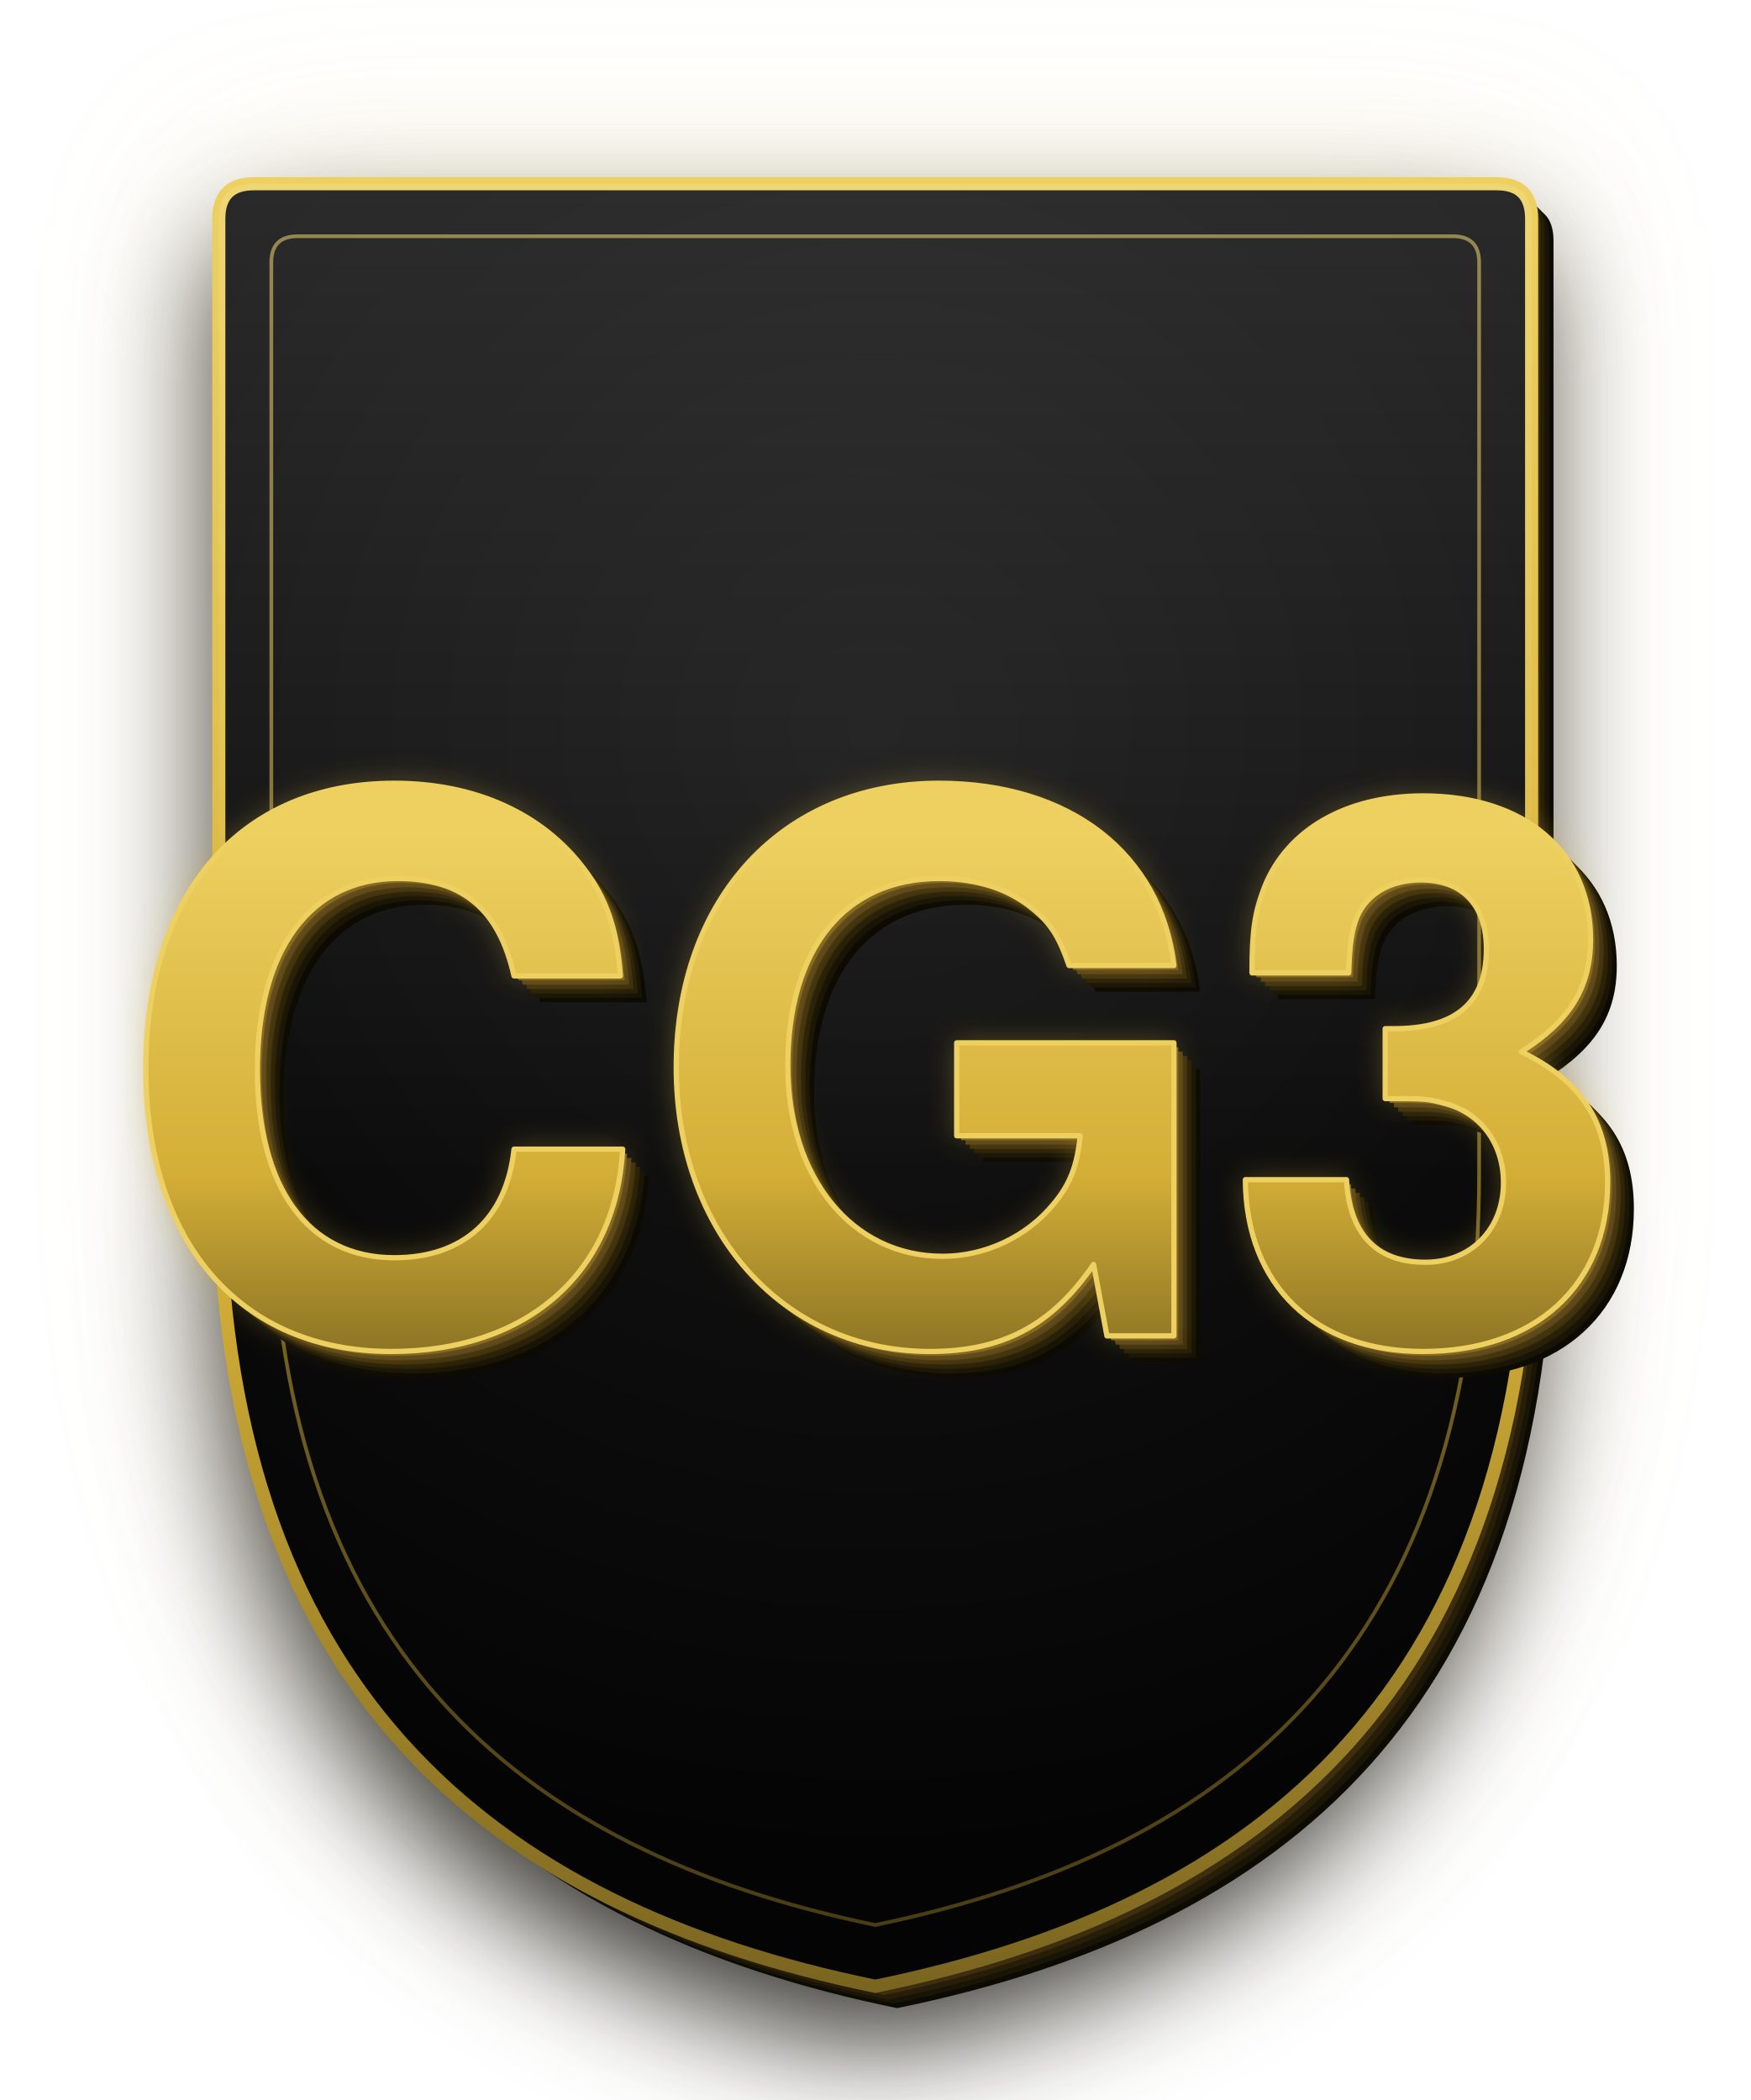
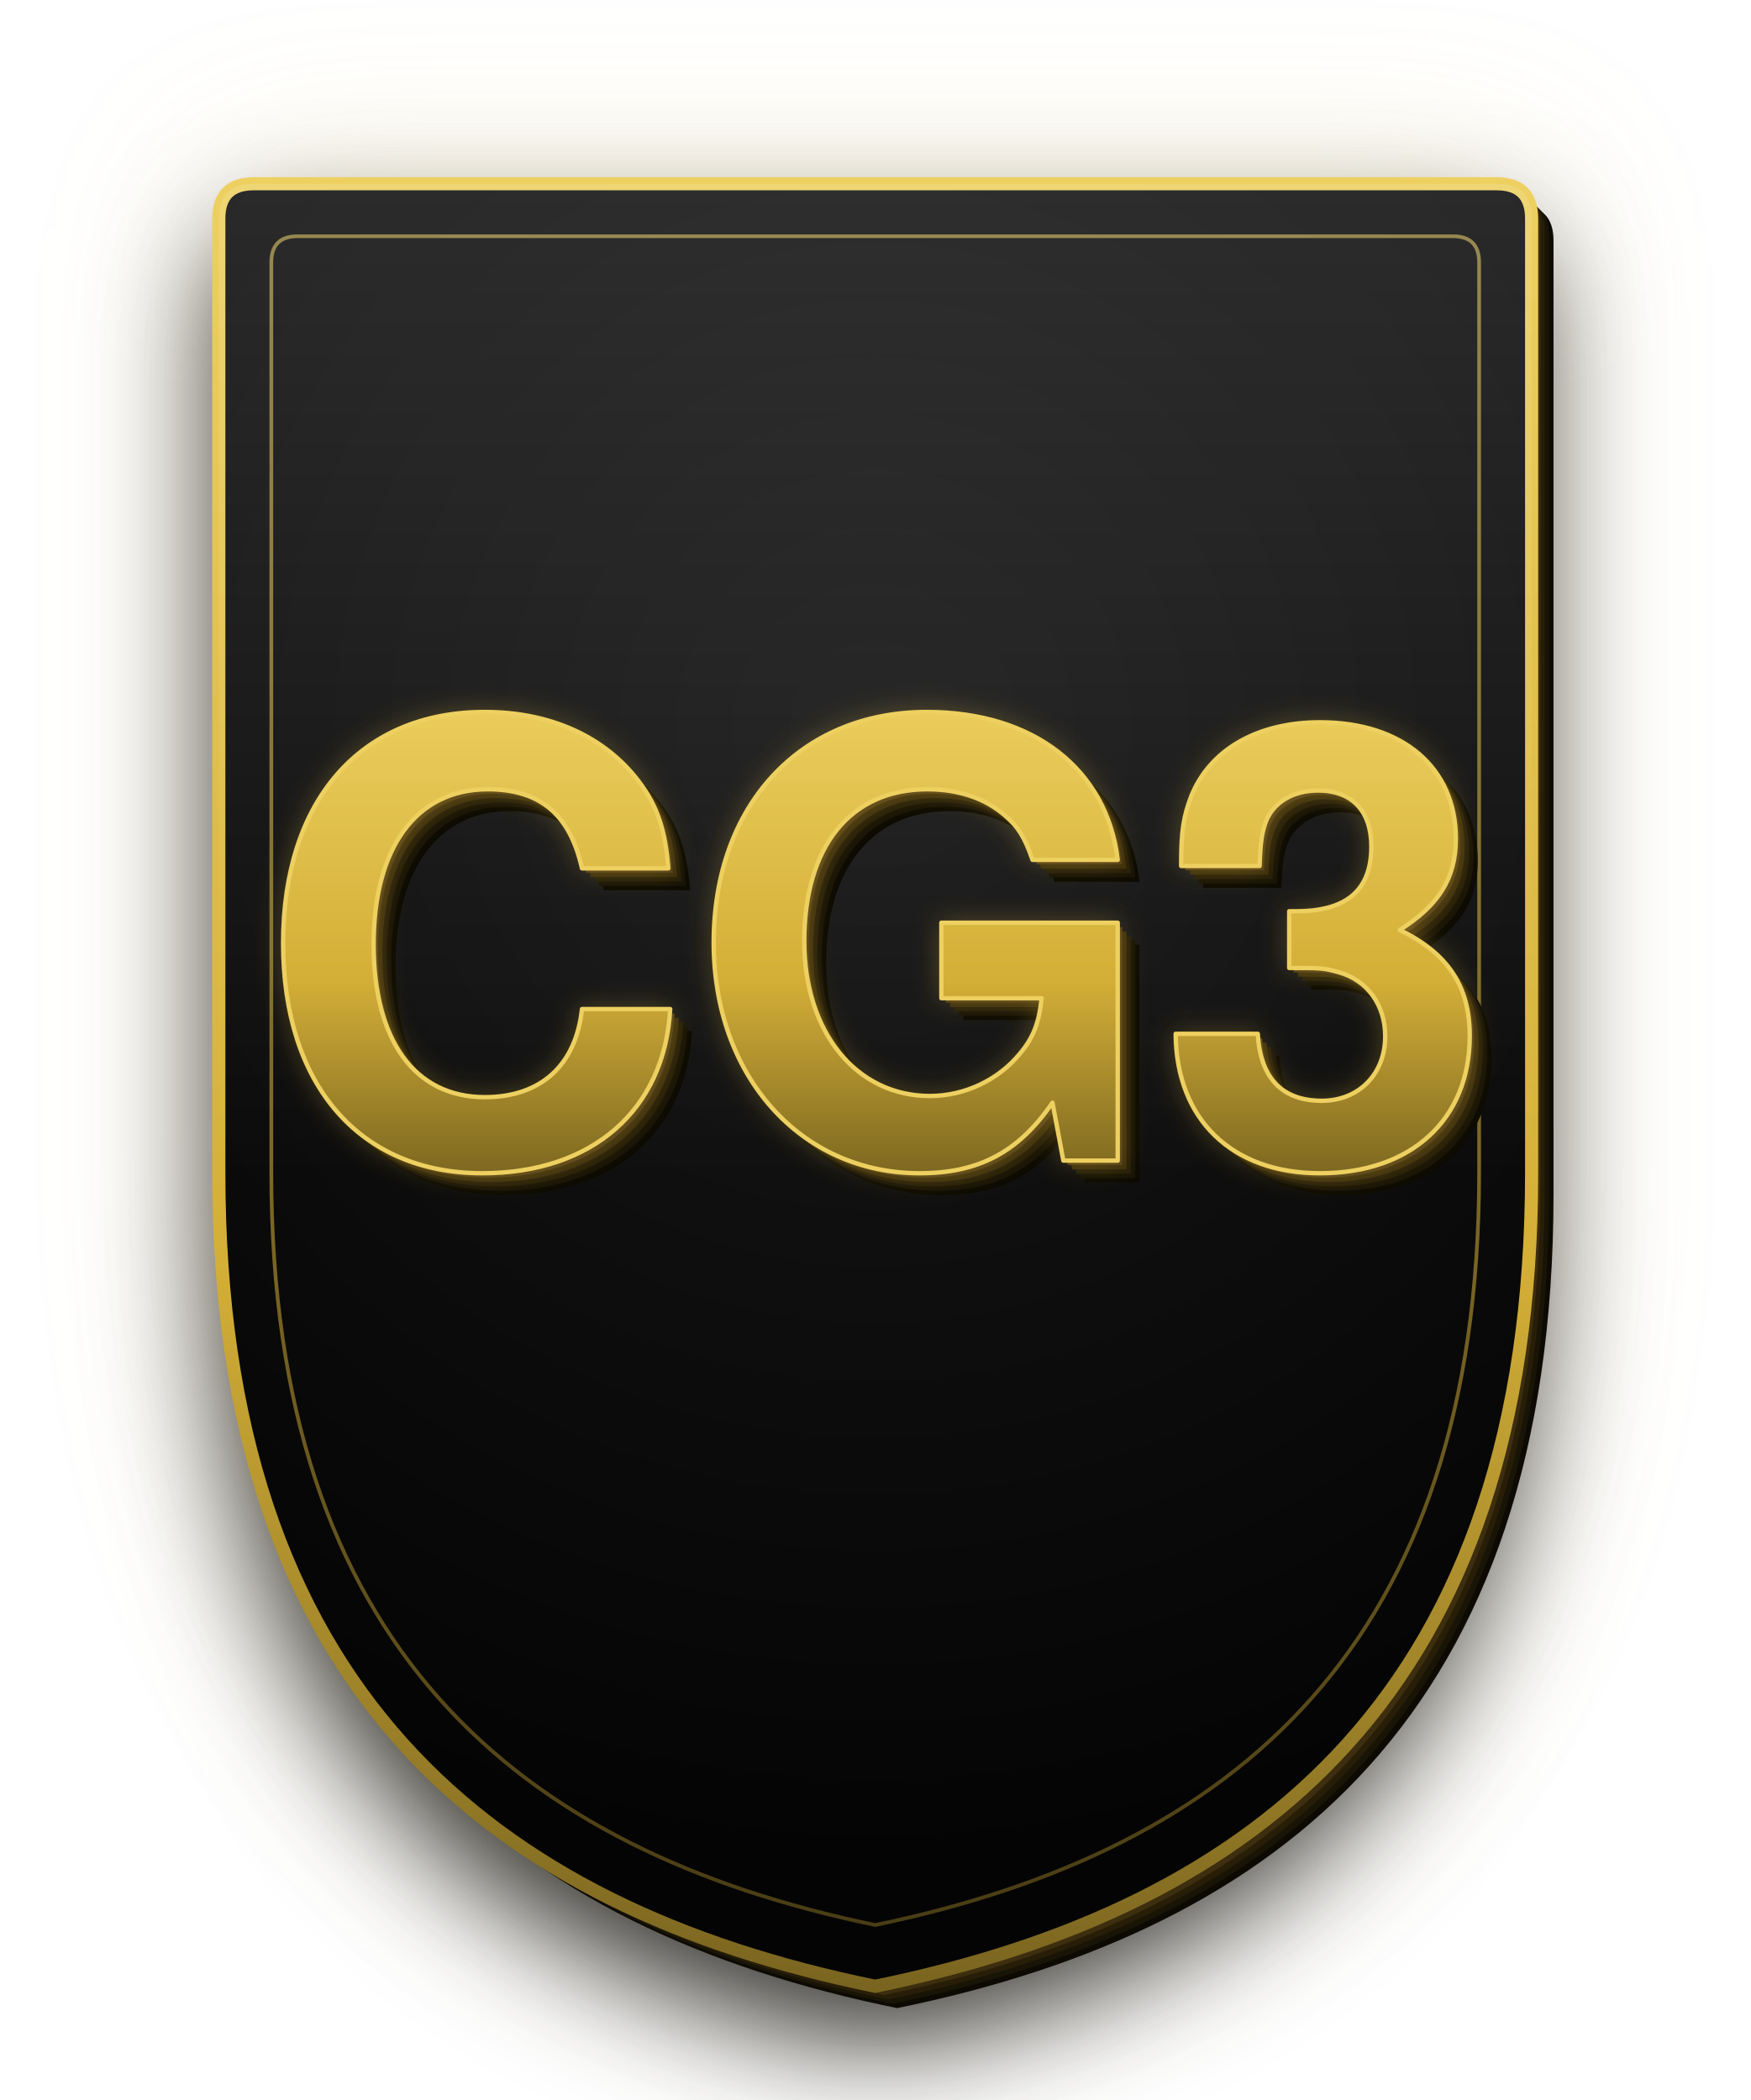
<svg xmlns="http://www.w3.org/2000/svg" viewBox="0 0 400 480">
  <defs>
    <radialGradient id="markBg" cx="200" cy="166" r="260" gradientUnits="userSpaceOnUse">
      <stop offset="0%" stop-color="#181818" />
      <stop offset="100%" stop-color="#040404" />
    </radialGradient>
    <linearGradient id="markGold" x1="0" y1="42" x2="0" y2="454" gradientUnits="userSpaceOnUse">
      <stop offset="0%" stop-color="#EDD060" />
      <stop offset="60%" stop-color="#D4AF37" />
      <stop offset="100%" stop-color="#7A6520" />
    </linearGradient>
-     <linearGradient id="markFace" x1="0" y1="190" x2="0" y2="320" gradientUnits="userSpaceOnUse">
+     <linearGradient id="markFace" x1="0" y1="155" x2="0" y2="270" gradientUnits="userSpaceOnUse">
      <stop offset="0%" stop-color="#EDD060" />
      <stop offset="60%" stop-color="#D4AF37" />
      <stop offset="100%" stop-color="#7A6520" />
    </linearGradient>
    <linearGradient id="markHighlight" x1="0" y1="42" x2="0" y2="270" gradientUnits="userSpaceOnUse">
      <stop offset="0%" stop-color="#FFFFFF" stop-opacity="0.13" />
      <stop offset="100%" stop-color="#FFFFFF" stop-opacity="0" />
    </linearGradient>
    <filter id="markGlow" x="-12%" y="-12%" width="124%" height="124%">
      <feGaussianBlur in="SourceAlpha" stdDeviation="3" result="blur" />
      <feFlood flood-color="#D4AF37" flood-opacity="0.3" result="gc" />
      <feComposite in="gc" in2="blur" operator="in" result="glow" />
      <feMerge>
        <feMergeNode in="glow" />
        <feMergeNode in="SourceGraphic" />
      </feMerge>
    </filter>
    <filter id="markShadow" x="-20%" y="-10%" width="140%" height="135%">
      <feGaussianBlur stdDeviation="14" />
    </filter>
    <filter id="markAmbient" x="-30%" y="-25%" width="160%" height="155%">
      <feGaussianBlur stdDeviation="20" />
    </filter>
  </defs>
  <path d="M 58,42 Q 50,42 50,50 L 50,268 C 50,386 112,436 200,454 C 288,436 350,386 350,268 L 350,50 Q 350,42 342,42 Z" fill="#D4AF37" opacity="0.22" filter="url(#markAmbient)" />
  <path d="M 58,42 Q 50,42 50,50 L 50,268 C 50,386 112,436 200,454 C 288,436 350,386 350,268 L 350,50 Q 350,42 342,42 Z" fill="#000000" opacity="0.8" filter="url(#markShadow)" transform="translate(0,14)" />
  <path d="M 58,42 Q 50,42 50,50 L 50,268 C 50,386 112,436 200,454 C 288,436 350,386 350,268 L 350,50 Q 350,42 342,42 Z" transform="translate(5,5)" fill="#0C0A02" />
  <path d="M 58,42 Q 50,42 50,50 L 50,268 C 50,386 112,436 200,454 C 288,436 350,386 350,268 L 350,50 Q 350,42 342,42 Z" transform="translate(4,4)" fill="#181406" />
  <path d="M 58,42 Q 50,42 50,50 L 50,268 C 50,386 112,436 200,454 C 288,436 350,386 350,268 L 350,50 Q 350,42 342,42 Z" transform="translate(3,3)" fill="#281E08" />
  <path d="M 58,42 Q 50,42 50,50 L 50,268 C 50,386 112,436 200,454 C 288,436 350,386 350,268 L 350,50 Q 350,42 342,42 Z" transform="translate(2,2)" fill="#3C2E0E" />
  <path d="M 58,42 Q 50,42 50,50 L 50,268 C 50,386 112,436 200,454 C 288,436 350,386 350,268 L 350,50 Q 350,42 342,42 Z" transform="translate(1,1)" fill="#524018" />
  <path d="M 58,42 Q 50,42 50,50 L 50,268 C 50,386 112,436 200,454 C 288,436 350,386 350,268 L 350,50 Q 350,42 342,42 Z" fill="url(#markBg)" />
  <path d="M 58,42 Q 50,42 50,50 L 50,268 C 50,386 112,436 200,454 C 288,436 350,386 350,268 L 350,50 Q 350,42 342,42 Z" fill="none" stroke="url(#markGold)" stroke-width="3" />
  <path d="M 68,54 Q 62,54 62,60 L 62,268 C 62,376 118,423 200,440 C 282,423 338,376 338,268 L 338,60 Q 338,54 332,54 Z" fill="none" stroke="url(#markGold)" stroke-width="0.85" opacity="0.55" />
  <path d="M 58,42 Q 50,42 50,50 L 50,268 C 50,386 112,436 200,454 C 288,436 350,386 350,268 L 350,50 Q 350,42 342,42 Z" fill="url(#markHighlight)" />
-   <text x="200" y="305" transform="translate(6,6)" font-family="'Helvetica Neue', Helvetica, Arial, sans-serif" font-size="170" font-weight="900" fill="#0C0A02" text-anchor="middle">CG3</text>
-   <text x="200" y="305" transform="translate(5,5)" font-family="'Helvetica Neue', Helvetica, Arial, sans-serif" font-size="170" font-weight="900" fill="#181306" text-anchor="middle">CG3</text>
-   <text x="200" y="305" transform="translate(4,4)" font-family="'Helvetica Neue', Helvetica, Arial, sans-serif" font-size="170" font-weight="900" fill="#261E08" text-anchor="middle">CG3</text>
-   <text x="200" y="305" transform="translate(3,3)" font-family="'Helvetica Neue', Helvetica, Arial, sans-serif" font-size="170" font-weight="900" fill="#3C2E0C" text-anchor="middle">CG3</text>
-   <text x="200" y="305" transform="translate(2,2)" font-family="'Helvetica Neue', Helvetica, Arial, sans-serif" font-size="170" font-weight="900" fill="#544018" text-anchor="middle">CG3</text>
-   <text x="200" y="305" transform="translate(1,1)" font-family="'Helvetica Neue', Helvetica, Arial, sans-serif" font-size="170" font-weight="900" fill="#7A6020" text-anchor="middle">CG3</text>
-   <text x="200" y="305" font-family="'Helvetica Neue', Helvetica, Arial, sans-serif" font-size="170" font-weight="900" fill="url(#markFace)" stroke="#EDD060" stroke-width="1.2" stroke-linejoin="round" filter="url(#markGlow)" text-anchor="middle">CG3</text>
+   <text x="200" y="265" transform="translate(5,5)" font-family="'Helvetica Neue', Helvetica, Arial, sans-serif" font-size="138" font-weight="900" fill="#0C0A02" text-anchor="middle">CG3</text>
+   <text x="200" y="265" transform="translate(4,4)" font-family="'Helvetica Neue', Helvetica, Arial, sans-serif" font-size="138" font-weight="900" fill="#181306" text-anchor="middle">CG3</text>
+   <text x="200" y="265" transform="translate(3,3)" font-family="'Helvetica Neue', Helvetica, Arial, sans-serif" font-size="138" font-weight="900" fill="#261E08" text-anchor="middle">CG3</text>
+   <text x="200" y="265" transform="translate(2,2)" font-family="'Helvetica Neue', Helvetica, Arial, sans-serif" font-size="138" font-weight="900" fill="#3C2E0C" text-anchor="middle">CG3</text>
+   <text x="200" y="265" transform="translate(1,1)" font-family="'Helvetica Neue', Helvetica, Arial, sans-serif" font-size="138" font-weight="900" fill="#544018" text-anchor="middle">CG3</text>
+   <text x="200" y="265" font-family="'Helvetica Neue', Helvetica, Arial, sans-serif" font-size="138" font-weight="900" fill="url(#markFace)" stroke="#EDD060" stroke-width="1" stroke-linejoin="round" filter="url(#markGlow)" text-anchor="middle">CG3</text>
</svg>
